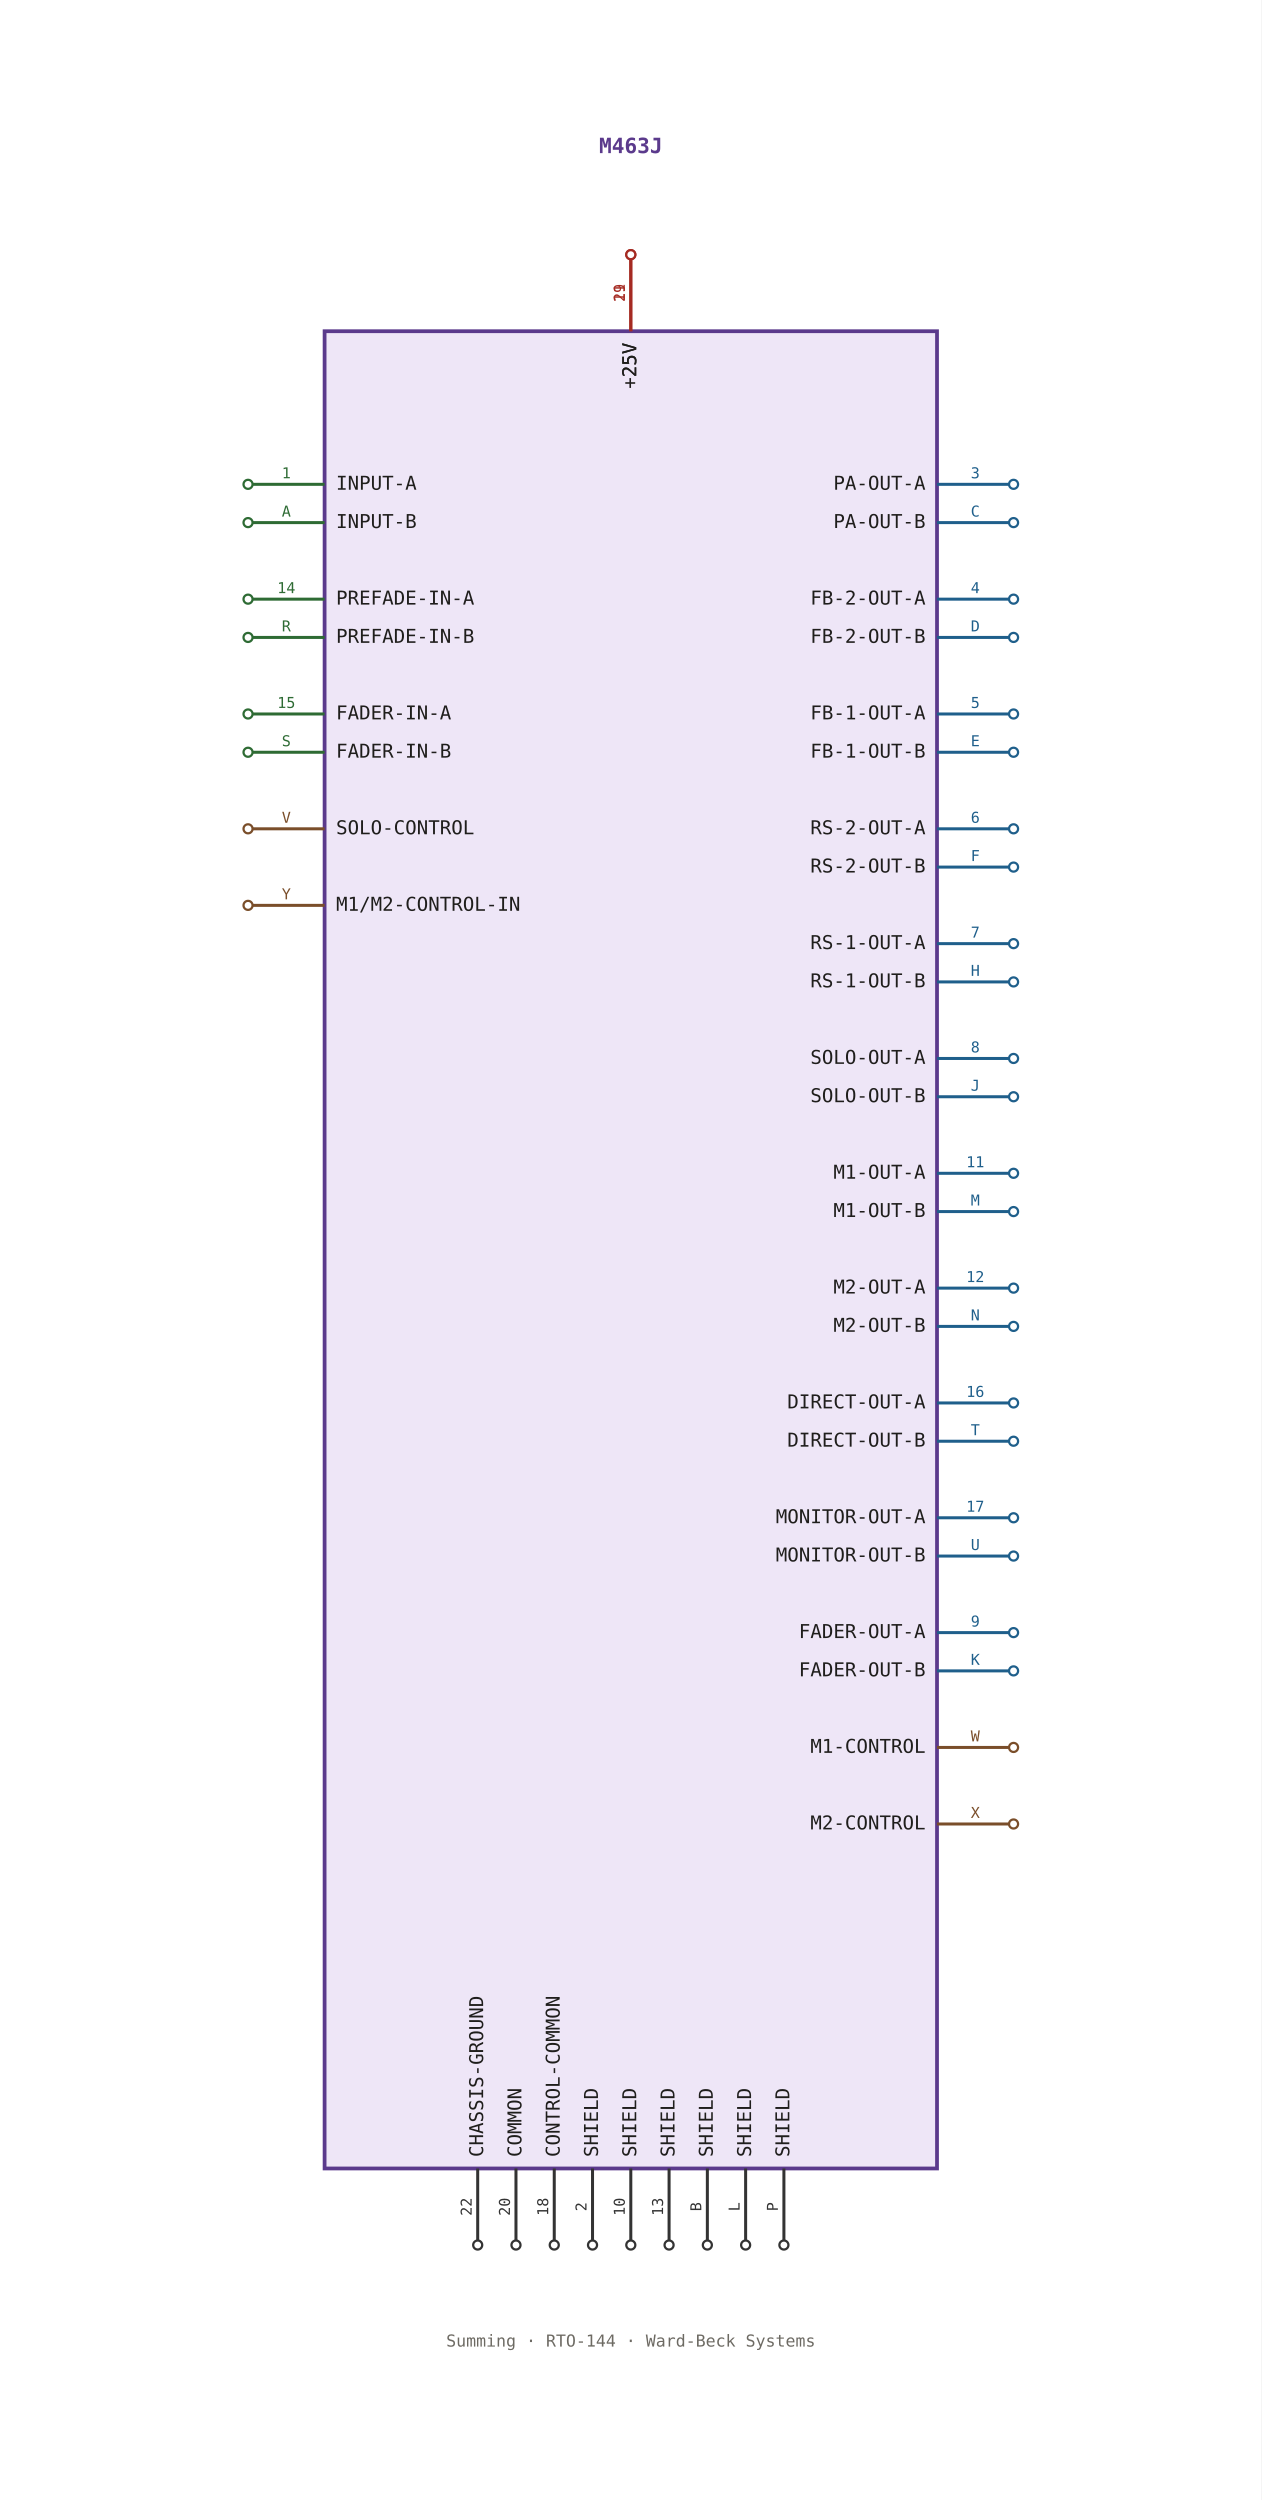
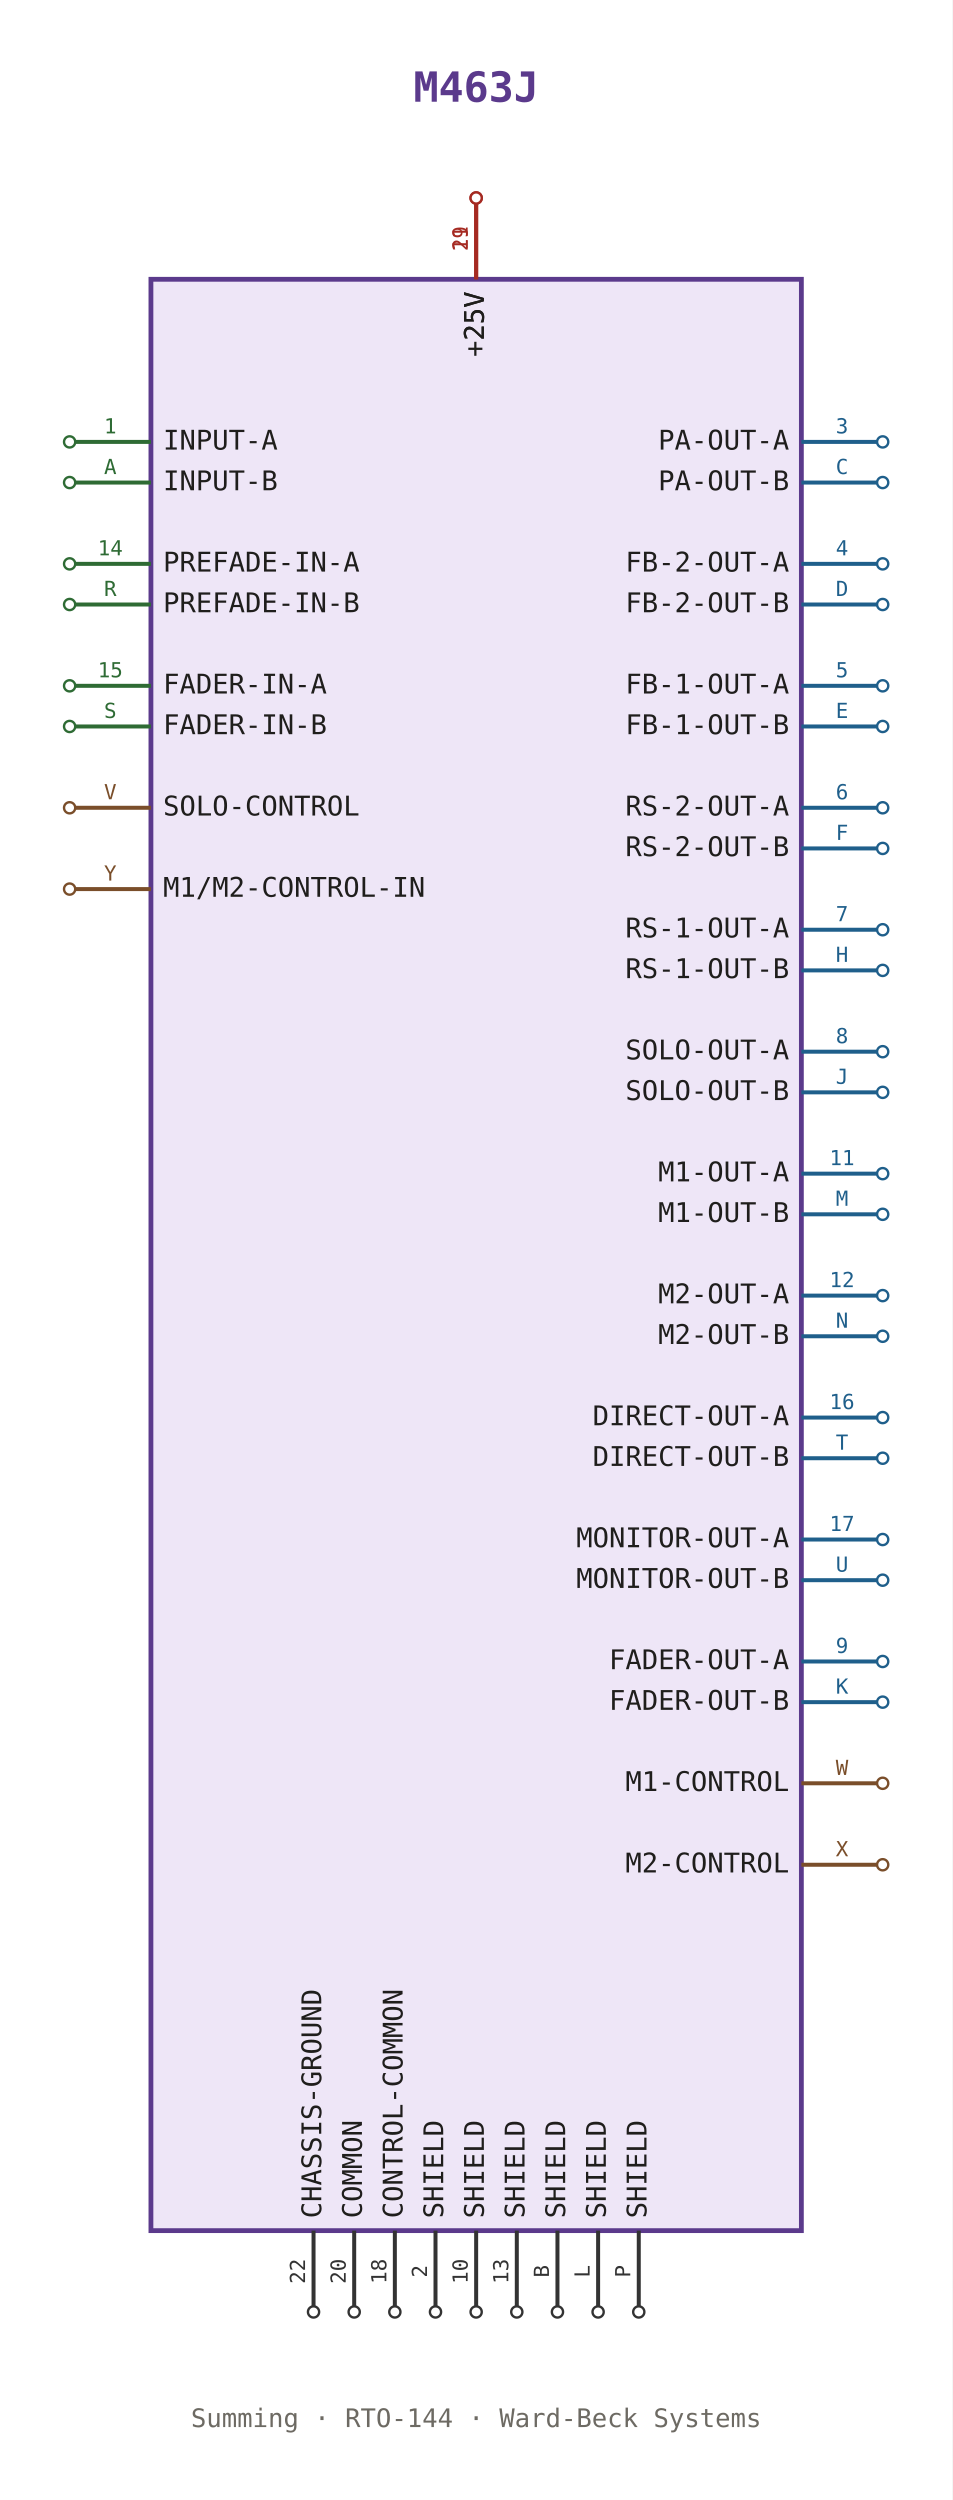
- <svg xmlns="http://www.w3.org/2000/svg" viewBox="0 0 837 1659" font-family="Overpass Mono, ui-monospace, monospace">
+ <svg xmlns="http://www.w3.org/2000/svg" viewBox="0 0 595 1562" font-family="Overpass Mono, Consolas, ui-monospace, monospace">
  <rect width="100%" height="100%" fill="#ffffff" />
-   <rect x="215.4" y="219.8" width="406.4" height="1219.2" fill="#EEE6F7" stroke="#5B3A8C" stroke-width="2.5" />
-   <line x1="164.6" y1="321.4" x2="215.4" y2="321.4" stroke="#2E6B34" stroke-width="2" />
-   <circle cx="164.6" cy="321.4" r="3" fill="#fff" stroke="#2E6B34" stroke-width="1.5" />
-   <text x="223.0" y="321.4" font-size="12.7" dominant-baseline="middle" text-anchor="start" fill="#1f1e1c">INPUT-A</text>
-   <text x="190.0" y="317.4" font-size="10" text-anchor="middle" fill="#2E6B34">1</text>
-   <line x1="164.6" y1="346.8" x2="215.4" y2="346.8" stroke="#2E6B34" stroke-width="2" />
-   <circle cx="164.6" cy="346.8" r="3" fill="#fff" stroke="#2E6B34" stroke-width="1.5" />
-   <text x="223.0" y="346.8" font-size="12.7" dominant-baseline="middle" text-anchor="start" fill="#1f1e1c">INPUT-B</text>
-   <text x="190.0" y="342.8" font-size="10" text-anchor="middle" fill="#2E6B34">A</text>
-   <line x1="164.6" y1="397.6" x2="215.4" y2="397.6" stroke="#2E6B34" stroke-width="2" />
-   <circle cx="164.6" cy="397.6" r="3" fill="#fff" stroke="#2E6B34" stroke-width="1.5" />
-   <text x="223.0" y="397.6" font-size="12.7" dominant-baseline="middle" text-anchor="start" fill="#1f1e1c">PREFADE-IN-A</text>
-   <text x="190.0" y="393.6" font-size="10" text-anchor="middle" fill="#2E6B34">14</text>
-   <line x1="164.6" y1="423.0" x2="215.4" y2="423.0" stroke="#2E6B34" stroke-width="2" />
-   <circle cx="164.6" cy="423.0" r="3" fill="#fff" stroke="#2E6B34" stroke-width="1.5" />
-   <text x="223.0" y="423.0" font-size="12.7" dominant-baseline="middle" text-anchor="start" fill="#1f1e1c">PREFADE-IN-B</text>
-   <text x="190.0" y="419.0" font-size="10" text-anchor="middle" fill="#2E6B34">R</text>
-   <line x1="164.6" y1="473.8" x2="215.4" y2="473.8" stroke="#2E6B34" stroke-width="2" />
-   <circle cx="164.6" cy="473.8" r="3" fill="#fff" stroke="#2E6B34" stroke-width="1.5" />
-   <text x="223.0" y="473.8" font-size="12.7" dominant-baseline="middle" text-anchor="start" fill="#1f1e1c">FADER-IN-A</text>
-   <text x="190.0" y="469.8" font-size="10" text-anchor="middle" fill="#2E6B34">15</text>
-   <line x1="164.6" y1="499.2" x2="215.4" y2="499.2" stroke="#2E6B34" stroke-width="2" />
-   <circle cx="164.6" cy="499.2" r="3" fill="#fff" stroke="#2E6B34" stroke-width="1.5" />
-   <text x="223.0" y="499.2" font-size="12.7" dominant-baseline="middle" text-anchor="start" fill="#1f1e1c">FADER-IN-B</text>
-   <text x="190.0" y="495.2" font-size="10" text-anchor="middle" fill="#2E6B34">S</text>
-   <line x1="164.6" y1="550.0" x2="215.4" y2="550.0" stroke="#7A4E2A" stroke-width="2" />
-   <circle cx="164.6" cy="550.0" r="3" fill="#fff" stroke="#7A4E2A" stroke-width="1.5" />
-   <text x="223.0" y="550.0" font-size="12.7" dominant-baseline="middle" text-anchor="start" fill="#1f1e1c">SOLO-CONTROL</text>
-   <text x="190.0" y="546.0" font-size="10" text-anchor="middle" fill="#7A4E2A">V</text>
-   <line x1="164.6" y1="600.8" x2="215.4" y2="600.8" stroke="#7A4E2A" stroke-width="2" />
-   <circle cx="164.6" cy="600.8" r="3" fill="#fff" stroke="#7A4E2A" stroke-width="1.5" />
-   <text x="223.0" y="600.8" font-size="12.7" dominant-baseline="middle" text-anchor="start" fill="#1f1e1c">M1/M2-CONTROL-IN</text>
-   <text x="190.0" y="596.8" font-size="10" text-anchor="middle" fill="#7A4E2A">Y</text>
-   <line x1="672.6" y1="321.4" x2="621.8" y2="321.4" stroke="#1F5F8B" stroke-width="2" />
-   <circle cx="672.6" cy="321.4" r="3" fill="#fff" stroke="#1F5F8B" stroke-width="1.5" />
-   <text x="614.2" y="321.4" font-size="12.7" dominant-baseline="middle" text-anchor="end" fill="#1f1e1c">PA-OUT-A</text>
-   <text x="647.2" y="317.4" font-size="10" text-anchor="middle" fill="#1F5F8B">3</text>
-   <line x1="672.6" y1="346.8" x2="621.8" y2="346.8" stroke="#1F5F8B" stroke-width="2" />
-   <circle cx="672.6" cy="346.8" r="3" fill="#fff" stroke="#1F5F8B" stroke-width="1.5" />
-   <text x="614.2" y="346.8" font-size="12.7" dominant-baseline="middle" text-anchor="end" fill="#1f1e1c">PA-OUT-B</text>
-   <text x="647.2" y="342.8" font-size="10" text-anchor="middle" fill="#1F5F8B">C</text>
-   <line x1="672.6" y1="397.6" x2="621.8" y2="397.6" stroke="#1F5F8B" stroke-width="2" />
-   <circle cx="672.6" cy="397.6" r="3" fill="#fff" stroke="#1F5F8B" stroke-width="1.5" />
-   <text x="614.2" y="397.6" font-size="12.7" dominant-baseline="middle" text-anchor="end" fill="#1f1e1c">FB-2-OUT-A</text>
-   <text x="647.2" y="393.6" font-size="10" text-anchor="middle" fill="#1F5F8B">4</text>
-   <line x1="672.6" y1="423.0" x2="621.8" y2="423.0" stroke="#1F5F8B" stroke-width="2" />
-   <circle cx="672.6" cy="423.0" r="3" fill="#fff" stroke="#1F5F8B" stroke-width="1.5" />
-   <text x="614.2" y="423.0" font-size="12.7" dominant-baseline="middle" text-anchor="end" fill="#1f1e1c">FB-2-OUT-B</text>
-   <text x="647.2" y="419.0" font-size="10" text-anchor="middle" fill="#1F5F8B">D</text>
-   <line x1="672.6" y1="473.8" x2="621.8" y2="473.8" stroke="#1F5F8B" stroke-width="2" />
-   <circle cx="672.6" cy="473.8" r="3" fill="#fff" stroke="#1F5F8B" stroke-width="1.5" />
-   <text x="614.2" y="473.8" font-size="12.7" dominant-baseline="middle" text-anchor="end" fill="#1f1e1c">FB-1-OUT-A</text>
-   <text x="647.2" y="469.8" font-size="10" text-anchor="middle" fill="#1F5F8B">5</text>
-   <line x1="672.6" y1="499.2" x2="621.8" y2="499.2" stroke="#1F5F8B" stroke-width="2" />
-   <circle cx="672.6" cy="499.2" r="3" fill="#fff" stroke="#1F5F8B" stroke-width="1.5" />
-   <text x="614.2" y="499.2" font-size="12.7" dominant-baseline="middle" text-anchor="end" fill="#1f1e1c">FB-1-OUT-B</text>
-   <text x="647.2" y="495.2" font-size="10" text-anchor="middle" fill="#1F5F8B">E</text>
-   <line x1="672.6" y1="550.0" x2="621.8" y2="550.0" stroke="#1F5F8B" stroke-width="2" />
-   <circle cx="672.6" cy="550.0" r="3" fill="#fff" stroke="#1F5F8B" stroke-width="1.5" />
-   <text x="614.2" y="550.0" font-size="12.7" dominant-baseline="middle" text-anchor="end" fill="#1f1e1c">RS-2-OUT-A</text>
-   <text x="647.2" y="546.0" font-size="10" text-anchor="middle" fill="#1F5F8B">6</text>
-   <line x1="672.6" y1="575.4" x2="621.8" y2="575.4" stroke="#1F5F8B" stroke-width="2" />
-   <circle cx="672.6" cy="575.4" r="3" fill="#fff" stroke="#1F5F8B" stroke-width="1.5" />
-   <text x="614.2" y="575.4" font-size="12.7" dominant-baseline="middle" text-anchor="end" fill="#1f1e1c">RS-2-OUT-B</text>
-   <text x="647.2" y="571.4" font-size="10" text-anchor="middle" fill="#1F5F8B">F</text>
-   <line x1="672.6" y1="626.2" x2="621.8" y2="626.2" stroke="#1F5F8B" stroke-width="2" />
-   <circle cx="672.6" cy="626.2" r="3" fill="#fff" stroke="#1F5F8B" stroke-width="1.5" />
-   <text x="614.2" y="626.2" font-size="12.7" dominant-baseline="middle" text-anchor="end" fill="#1f1e1c">RS-1-OUT-A</text>
-   <text x="647.2" y="622.2" font-size="10" text-anchor="middle" fill="#1F5F8B">7</text>
-   <line x1="672.6" y1="651.6" x2="621.8" y2="651.6" stroke="#1F5F8B" stroke-width="2" />
-   <circle cx="672.6" cy="651.6" r="3" fill="#fff" stroke="#1F5F8B" stroke-width="1.5" />
-   <text x="614.2" y="651.6" font-size="12.7" dominant-baseline="middle" text-anchor="end" fill="#1f1e1c">RS-1-OUT-B</text>
-   <text x="647.2" y="647.6" font-size="10" text-anchor="middle" fill="#1F5F8B">H</text>
-   <line x1="672.6" y1="702.4" x2="621.8" y2="702.4" stroke="#1F5F8B" stroke-width="2" />
-   <circle cx="672.6" cy="702.4" r="3" fill="#fff" stroke="#1F5F8B" stroke-width="1.5" />
-   <text x="614.2" y="702.4" font-size="12.7" dominant-baseline="middle" text-anchor="end" fill="#1f1e1c">SOLO-OUT-A</text>
-   <text x="647.2" y="698.4" font-size="10" text-anchor="middle" fill="#1F5F8B">8</text>
-   <line x1="672.6" y1="727.8" x2="621.8" y2="727.8" stroke="#1F5F8B" stroke-width="2" />
-   <circle cx="672.6" cy="727.8" r="3" fill="#fff" stroke="#1F5F8B" stroke-width="1.5" />
-   <text x="614.2" y="727.8" font-size="12.7" dominant-baseline="middle" text-anchor="end" fill="#1f1e1c">SOLO-OUT-B</text>
-   <text x="647.2" y="723.8" font-size="10" text-anchor="middle" fill="#1F5F8B">J</text>
-   <line x1="672.6" y1="778.6" x2="621.8" y2="778.6" stroke="#1F5F8B" stroke-width="2" />
-   <circle cx="672.6" cy="778.6" r="3" fill="#fff" stroke="#1F5F8B" stroke-width="1.5" />
-   <text x="614.2" y="778.6" font-size="12.7" dominant-baseline="middle" text-anchor="end" fill="#1f1e1c">M1-OUT-A</text>
-   <text x="647.2" y="774.6" font-size="10" text-anchor="middle" fill="#1F5F8B">11</text>
-   <line x1="672.6" y1="804.0" x2="621.8" y2="804.0" stroke="#1F5F8B" stroke-width="2" />
-   <circle cx="672.6" cy="804.0" r="3" fill="#fff" stroke="#1F5F8B" stroke-width="1.5" />
-   <text x="614.2" y="804.0" font-size="12.7" dominant-baseline="middle" text-anchor="end" fill="#1f1e1c">M1-OUT-B</text>
-   <text x="647.2" y="800.0" font-size="10" text-anchor="middle" fill="#1F5F8B">M</text>
-   <line x1="672.6" y1="854.8" x2="621.8" y2="854.8" stroke="#1F5F8B" stroke-width="2" />
-   <circle cx="672.6" cy="854.8" r="3" fill="#fff" stroke="#1F5F8B" stroke-width="1.5" />
-   <text x="614.2" y="854.8" font-size="12.7" dominant-baseline="middle" text-anchor="end" fill="#1f1e1c">M2-OUT-A</text>
-   <text x="647.2" y="850.8" font-size="10" text-anchor="middle" fill="#1F5F8B">12</text>
-   <line x1="672.6" y1="880.2" x2="621.8" y2="880.2" stroke="#1F5F8B" stroke-width="2" />
-   <circle cx="672.6" cy="880.2" r="3" fill="#fff" stroke="#1F5F8B" stroke-width="1.5" />
-   <text x="614.2" y="880.2" font-size="12.7" dominant-baseline="middle" text-anchor="end" fill="#1f1e1c">M2-OUT-B</text>
-   <text x="647.2" y="876.2" font-size="10" text-anchor="middle" fill="#1F5F8B">N</text>
-   <line x1="672.6" y1="931.0" x2="621.8" y2="931.0" stroke="#1F5F8B" stroke-width="2" />
-   <circle cx="672.6" cy="931.0" r="3" fill="#fff" stroke="#1F5F8B" stroke-width="1.5" />
-   <text x="614.2" y="931.0" font-size="12.7" dominant-baseline="middle" text-anchor="end" fill="#1f1e1c">DIRECT-OUT-A</text>
-   <text x="647.2" y="927.0" font-size="10" text-anchor="middle" fill="#1F5F8B">16</text>
-   <line x1="672.6" y1="956.4" x2="621.8" y2="956.4" stroke="#1F5F8B" stroke-width="2" />
-   <circle cx="672.6" cy="956.4" r="3" fill="#fff" stroke="#1F5F8B" stroke-width="1.5" />
-   <text x="614.2" y="956.4" font-size="12.7" dominant-baseline="middle" text-anchor="end" fill="#1f1e1c">DIRECT-OUT-B</text>
-   <text x="647.2" y="952.4" font-size="10" text-anchor="middle" fill="#1F5F8B">T</text>
-   <line x1="672.6" y1="1007.2" x2="621.8" y2="1007.2" stroke="#1F5F8B" stroke-width="2" />
-   <circle cx="672.6" cy="1007.2" r="3" fill="#fff" stroke="#1F5F8B" stroke-width="1.5" />
-   <text x="614.2" y="1007.2" font-size="12.7" dominant-baseline="middle" text-anchor="end" fill="#1f1e1c">MONITOR-OUT-A</text>
-   <text x="647.2" y="1003.2" font-size="10" text-anchor="middle" fill="#1F5F8B">17</text>
-   <line x1="672.6" y1="1032.6" x2="621.8" y2="1032.6" stroke="#1F5F8B" stroke-width="2" />
-   <circle cx="672.6" cy="1032.6" r="3" fill="#fff" stroke="#1F5F8B" stroke-width="1.5" />
-   <text x="614.2" y="1032.6" font-size="12.7" dominant-baseline="middle" text-anchor="end" fill="#1f1e1c">MONITOR-OUT-B</text>
-   <text x="647.2" y="1028.6" font-size="10" text-anchor="middle" fill="#1F5F8B">U</text>
-   <line x1="672.6" y1="1083.4" x2="621.8" y2="1083.4" stroke="#1F5F8B" stroke-width="2" />
-   <circle cx="672.6" cy="1083.4" r="3" fill="#fff" stroke="#1F5F8B" stroke-width="1.5" />
-   <text x="614.2" y="1083.4" font-size="12.7" dominant-baseline="middle" text-anchor="end" fill="#1f1e1c">FADER-OUT-A</text>
-   <text x="647.2" y="1079.4" font-size="10" text-anchor="middle" fill="#1F5F8B">9</text>
-   <line x1="672.6" y1="1108.8" x2="621.8" y2="1108.8" stroke="#1F5F8B" stroke-width="2" />
-   <circle cx="672.6" cy="1108.8" r="3" fill="#fff" stroke="#1F5F8B" stroke-width="1.5" />
-   <text x="614.2" y="1108.8" font-size="12.7" dominant-baseline="middle" text-anchor="end" fill="#1f1e1c">FADER-OUT-B</text>
-   <text x="647.2" y="1104.8" font-size="10" text-anchor="middle" fill="#1F5F8B">K</text>
-   <line x1="672.6" y1="1159.6" x2="621.8" y2="1159.6" stroke="#7A4E2A" stroke-width="2" />
-   <circle cx="672.6" cy="1159.6" r="3" fill="#fff" stroke="#7A4E2A" stroke-width="1.5" />
-   <text x="614.2" y="1159.6" font-size="12.7" dominant-baseline="middle" text-anchor="end" fill="#1f1e1c">M1-CONTROL</text>
-   <text x="647.2" y="1155.6" font-size="10" text-anchor="middle" fill="#7A4E2A">W</text>
-   <line x1="672.6" y1="1210.4" x2="621.8" y2="1210.4" stroke="#7A4E2A" stroke-width="2" />
-   <circle cx="672.6" cy="1210.4" r="3" fill="#fff" stroke="#7A4E2A" stroke-width="1.5" />
-   <text x="614.2" y="1210.4" font-size="12.7" dominant-baseline="middle" text-anchor="end" fill="#1f1e1c">M2-CONTROL</text>
-   <text x="647.2" y="1206.4" font-size="10" text-anchor="middle" fill="#7A4E2A">X</text>
-   <line x1="418.6" y1="169.0" x2="418.6" y2="219.8" stroke="#A52A22" stroke-width="2" />
-   <circle cx="418.6" cy="169.0" r="3" fill="#fff" stroke="#A52A22" stroke-width="1.5" />
-   <text x="418.6" y="227.4" font-size="12.7" dominant-baseline="middle" text-anchor="end" fill="#1f1e1c" transform="rotate(-90 418.6 227.4)">+25V</text>
-   <text x="414.6" y="194.4" font-size="10" text-anchor="middle" fill="#A52A22" transform="rotate(-90 414.6 194.4)">21</text>
-   <line x1="418.6" y1="169.0" x2="418.6" y2="219.8" stroke="#A52A22" stroke-width="2" />
-   <circle cx="418.6" cy="169.0" r="3" fill="#fff" stroke="#A52A22" stroke-width="1.5" />
-   <text x="418.6" y="227.4" font-size="12.7" dominant-baseline="middle" text-anchor="end" fill="#1f1e1c" transform="rotate(-90 418.6 227.4)">25V</text>
-   <text x="414.6" y="194.4" font-size="10" text-anchor="middle" fill="#A52A22" transform="rotate(-90 414.6 194.4)">19</text>
-   <line x1="317.0" y1="1489.8" x2="317.0" y2="1439.0" stroke="#333333" stroke-width="2" />
-   <circle cx="317.0" cy="1489.8" r="3" fill="#fff" stroke="#333333" stroke-width="1.5" />
-   <text x="317.0" y="1431.4" font-size="12.7" dominant-baseline="middle" text-anchor="start" fill="#1f1e1c" transform="rotate(-90 317.0 1431.4)">CHASSIS-GROUND</text>
-   <text x="313.0" y="1464.4" font-size="10" text-anchor="middle" fill="#333333" transform="rotate(-90 313.0 1464.4)">22</text>
-   <line x1="342.4" y1="1489.8" x2="342.4" y2="1439.0" stroke="#333333" stroke-width="2" />
-   <circle cx="342.4" cy="1489.8" r="3" fill="#fff" stroke="#333333" stroke-width="1.5" />
-   <text x="342.4" y="1431.4" font-size="12.7" dominant-baseline="middle" text-anchor="start" fill="#1f1e1c" transform="rotate(-90 342.4 1431.4)">COMMON</text>
-   <text x="338.4" y="1464.4" font-size="10" text-anchor="middle" fill="#333333" transform="rotate(-90 338.4 1464.4)">20</text>
-   <line x1="367.8" y1="1489.8" x2="367.8" y2="1439.0" stroke="#333333" stroke-width="2" />
-   <circle cx="367.8" cy="1489.8" r="3" fill="#fff" stroke="#333333" stroke-width="1.5" />
-   <text x="367.8" y="1431.4" font-size="12.7" dominant-baseline="middle" text-anchor="start" fill="#1f1e1c" transform="rotate(-90 367.8 1431.4)">CONTROL-COMMON</text>
-   <text x="363.8" y="1464.4" font-size="10" text-anchor="middle" fill="#333333" transform="rotate(-90 363.8 1464.4)">18</text>
-   <line x1="393.2" y1="1489.8" x2="393.2" y2="1439.0" stroke="#333333" stroke-width="2" />
-   <circle cx="393.2" cy="1489.8" r="3" fill="#fff" stroke="#333333" stroke-width="1.5" />
-   <text x="393.2" y="1431.4" font-size="12.7" dominant-baseline="middle" text-anchor="start" fill="#1f1e1c" transform="rotate(-90 393.2 1431.4)">SHIELD</text>
-   <text x="389.2" y="1464.4" font-size="10" text-anchor="middle" fill="#333333" transform="rotate(-90 389.2 1464.4)">2</text>
-   <line x1="418.6" y1="1489.8" x2="418.6" y2="1439.0" stroke="#333333" stroke-width="2" />
-   <circle cx="418.6" cy="1489.8" r="3" fill="#fff" stroke="#333333" stroke-width="1.5" />
-   <text x="418.6" y="1431.4" font-size="12.7" dominant-baseline="middle" text-anchor="start" fill="#1f1e1c" transform="rotate(-90 418.6 1431.4)">SHIELD</text>
-   <text x="414.6" y="1464.4" font-size="10" text-anchor="middle" fill="#333333" transform="rotate(-90 414.6 1464.4)">10</text>
-   <line x1="444.0" y1="1489.8" x2="444.0" y2="1439.0" stroke="#333333" stroke-width="2" />
-   <circle cx="444.0" cy="1489.8" r="3" fill="#fff" stroke="#333333" stroke-width="1.5" />
-   <text x="444.0" y="1431.4" font-size="12.7" dominant-baseline="middle" text-anchor="start" fill="#1f1e1c" transform="rotate(-90 444.0 1431.4)">SHIELD</text>
-   <text x="440.0" y="1464.4" font-size="10" text-anchor="middle" fill="#333333" transform="rotate(-90 440.0 1464.4)">13</text>
-   <line x1="469.4" y1="1489.8" x2="469.4" y2="1439.0" stroke="#333333" stroke-width="2" />
-   <circle cx="469.4" cy="1489.8" r="3" fill="#fff" stroke="#333333" stroke-width="1.5" />
-   <text x="469.4" y="1431.4" font-size="12.7" dominant-baseline="middle" text-anchor="start" fill="#1f1e1c" transform="rotate(-90 469.4 1431.4)">SHIELD</text>
-   <text x="465.4" y="1464.4" font-size="10" text-anchor="middle" fill="#333333" transform="rotate(-90 465.4 1464.4)">B</text>
-   <line x1="494.8" y1="1489.8" x2="494.8" y2="1439.0" stroke="#333333" stroke-width="2" />
-   <circle cx="494.8" cy="1489.8" r="3" fill="#fff" stroke="#333333" stroke-width="1.5" />
-   <text x="494.8" y="1431.4" font-size="12.7" dominant-baseline="middle" text-anchor="start" fill="#1f1e1c" transform="rotate(-90 494.8 1431.4)">SHIELD</text>
-   <text x="490.8" y="1464.4" font-size="10" text-anchor="middle" fill="#333333" transform="rotate(-90 490.8 1464.4)">L</text>
-   <line x1="520.2" y1="1489.8" x2="520.2" y2="1439.0" stroke="#333333" stroke-width="2" />
-   <circle cx="520.2" cy="1489.8" r="3" fill="#fff" stroke="#333333" stroke-width="1.5" />
-   <text x="520.2" y="1431.4" font-size="12.7" dominant-baseline="middle" text-anchor="start" fill="#1f1e1c" transform="rotate(-90 520.2 1431.4)">SHIELD</text>
-   <text x="516.2" y="1464.4" font-size="10" text-anchor="middle" fill="#333333" transform="rotate(-90 516.2 1464.4)">P</text>
-   <text x="418.6" y="101.6" font-size="14" font-weight="700" text-anchor="middle" fill="#5B3A8C">M463J</text>
-   <text x="418.6" y="1557.2" font-size="11" text-anchor="middle" fill="#6d6a63">Summing · RTO-144 · Ward-Beck Systems</text>
+   <rect x="94.3" y="174.5" width="406.4" height="1219.2" fill="#EEE6F7" stroke="#5B3A8C" stroke-width="3.00" />
+   <line x1="43.5" y1="276.1" x2="94.3" y2="276.1" stroke="#2E6B34" stroke-width="2.50" />
+   <circle cx="43.5" cy="276.1" r="3.5" fill="#ffffff" stroke="#2E6B34" stroke-width="1.50" />
+   <text x="101.9" y="276.1" font-size="17.0" dominant-baseline="middle" text-anchor="start" fill="#1F1E1C">INPUT-A</text>
+   <text x="68.9" y="267.1" font-size="13.0" dominant-baseline="middle" text-anchor="middle" fill="#2E6B34">1</text>
+   <line x1="43.5" y1="301.5" x2="94.3" y2="301.5" stroke="#2E6B34" stroke-width="2.50" />
+   <circle cx="43.5" cy="301.5" r="3.5" fill="#ffffff" stroke="#2E6B34" stroke-width="1.50" />
+   <text x="101.9" y="301.5" font-size="17.0" dominant-baseline="middle" text-anchor="start" fill="#1F1E1C">INPUT-B</text>
+   <text x="68.9" y="292.5" font-size="13.0" dominant-baseline="middle" text-anchor="middle" fill="#2E6B34">A</text>
+   <line x1="43.5" y1="352.3" x2="94.3" y2="352.3" stroke="#2E6B34" stroke-width="2.50" />
+   <circle cx="43.5" cy="352.3" r="3.5" fill="#ffffff" stroke="#2E6B34" stroke-width="1.50" />
+   <text x="101.9" y="352.3" font-size="17.0" dominant-baseline="middle" text-anchor="start" fill="#1F1E1C">PREFADE-IN-A</text>
+   <text x="68.9" y="343.3" font-size="13.0" dominant-baseline="middle" text-anchor="middle" fill="#2E6B34">14</text>
+   <line x1="43.5" y1="377.7" x2="94.3" y2="377.7" stroke="#2E6B34" stroke-width="2.50" />
+   <circle cx="43.5" cy="377.7" r="3.5" fill="#ffffff" stroke="#2E6B34" stroke-width="1.50" />
+   <text x="101.9" y="377.7" font-size="17.0" dominant-baseline="middle" text-anchor="start" fill="#1F1E1C">PREFADE-IN-B</text>
+   <text x="68.9" y="368.7" font-size="13.0" dominant-baseline="middle" text-anchor="middle" fill="#2E6B34">R</text>
+   <line x1="43.5" y1="428.5" x2="94.3" y2="428.5" stroke="#2E6B34" stroke-width="2.50" />
+   <circle cx="43.5" cy="428.5" r="3.5" fill="#ffffff" stroke="#2E6B34" stroke-width="1.50" />
+   <text x="101.9" y="428.5" font-size="17.0" dominant-baseline="middle" text-anchor="start" fill="#1F1E1C">FADER-IN-A</text>
+   <text x="68.9" y="419.5" font-size="13.0" dominant-baseline="middle" text-anchor="middle" fill="#2E6B34">15</text>
+   <line x1="43.5" y1="453.9" x2="94.3" y2="453.9" stroke="#2E6B34" stroke-width="2.50" />
+   <circle cx="43.5" cy="453.9" r="3.5" fill="#ffffff" stroke="#2E6B34" stroke-width="1.50" />
+   <text x="101.9" y="453.9" font-size="17.0" dominant-baseline="middle" text-anchor="start" fill="#1F1E1C">FADER-IN-B</text>
+   <text x="68.9" y="444.9" font-size="13.0" dominant-baseline="middle" text-anchor="middle" fill="#2E6B34">S</text>
+   <line x1="43.5" y1="504.7" x2="94.3" y2="504.7" stroke="#7A4E2A" stroke-width="2.50" />
+   <circle cx="43.5" cy="504.7" r="3.5" fill="#ffffff" stroke="#7A4E2A" stroke-width="1.50" />
+   <text x="101.9" y="504.7" font-size="17.0" dominant-baseline="middle" text-anchor="start" fill="#1F1E1C">SOLO-CONTROL</text>
+   <text x="68.9" y="495.7" font-size="13.0" dominant-baseline="middle" text-anchor="middle" fill="#7A4E2A">V</text>
+   <line x1="43.5" y1="555.5" x2="94.3" y2="555.5" stroke="#7A4E2A" stroke-width="2.50" />
+   <circle cx="43.5" cy="555.5" r="3.5" fill="#ffffff" stroke="#7A4E2A" stroke-width="1.50" />
+   <text x="101.9" y="555.5" font-size="17.0" dominant-baseline="middle" text-anchor="start" fill="#1F1E1C">M1/M2-CONTROL-IN</text>
+   <text x="68.9" y="546.5" font-size="13.0" dominant-baseline="middle" text-anchor="middle" fill="#7A4E2A">Y</text>
+   <line x1="551.5" y1="276.1" x2="500.7" y2="276.1" stroke="#1F5F8B" stroke-width="2.50" />
+   <circle cx="551.5" cy="276.1" r="3.5" fill="#ffffff" stroke="#1F5F8B" stroke-width="1.50" />
+   <text x="493.1" y="276.1" font-size="17.0" dominant-baseline="middle" text-anchor="end" fill="#1F1E1C">PA-OUT-A</text>
+   <text x="526.1" y="267.1" font-size="13.0" dominant-baseline="middle" text-anchor="middle" fill="#1F5F8B">3</text>
+   <line x1="551.5" y1="301.5" x2="500.7" y2="301.5" stroke="#1F5F8B" stroke-width="2.50" />
+   <circle cx="551.5" cy="301.5" r="3.5" fill="#ffffff" stroke="#1F5F8B" stroke-width="1.50" />
+   <text x="493.1" y="301.5" font-size="17.0" dominant-baseline="middle" text-anchor="end" fill="#1F1E1C">PA-OUT-B</text>
+   <text x="526.1" y="292.5" font-size="13.0" dominant-baseline="middle" text-anchor="middle" fill="#1F5F8B">C</text>
+   <line x1="551.5" y1="352.3" x2="500.7" y2="352.3" stroke="#1F5F8B" stroke-width="2.50" />
+   <circle cx="551.5" cy="352.3" r="3.5" fill="#ffffff" stroke="#1F5F8B" stroke-width="1.50" />
+   <text x="493.1" y="352.3" font-size="17.0" dominant-baseline="middle" text-anchor="end" fill="#1F1E1C">FB-2-OUT-A</text>
+   <text x="526.1" y="343.3" font-size="13.0" dominant-baseline="middle" text-anchor="middle" fill="#1F5F8B">4</text>
+   <line x1="551.5" y1="377.7" x2="500.7" y2="377.7" stroke="#1F5F8B" stroke-width="2.50" />
+   <circle cx="551.5" cy="377.7" r="3.5" fill="#ffffff" stroke="#1F5F8B" stroke-width="1.50" />
+   <text x="493.1" y="377.7" font-size="17.0" dominant-baseline="middle" text-anchor="end" fill="#1F1E1C">FB-2-OUT-B</text>
+   <text x="526.1" y="368.7" font-size="13.0" dominant-baseline="middle" text-anchor="middle" fill="#1F5F8B">D</text>
+   <line x1="551.5" y1="428.5" x2="500.7" y2="428.5" stroke="#1F5F8B" stroke-width="2.50" />
+   <circle cx="551.5" cy="428.5" r="3.5" fill="#ffffff" stroke="#1F5F8B" stroke-width="1.50" />
+   <text x="493.1" y="428.5" font-size="17.0" dominant-baseline="middle" text-anchor="end" fill="#1F1E1C">FB-1-OUT-A</text>
+   <text x="526.1" y="419.5" font-size="13.0" dominant-baseline="middle" text-anchor="middle" fill="#1F5F8B">5</text>
+   <line x1="551.5" y1="453.9" x2="500.7" y2="453.9" stroke="#1F5F8B" stroke-width="2.50" />
+   <circle cx="551.5" cy="453.9" r="3.5" fill="#ffffff" stroke="#1F5F8B" stroke-width="1.50" />
+   <text x="493.1" y="453.9" font-size="17.0" dominant-baseline="middle" text-anchor="end" fill="#1F1E1C">FB-1-OUT-B</text>
+   <text x="526.1" y="444.9" font-size="13.0" dominant-baseline="middle" text-anchor="middle" fill="#1F5F8B">E</text>
+   <line x1="551.5" y1="504.7" x2="500.7" y2="504.7" stroke="#1F5F8B" stroke-width="2.50" />
+   <circle cx="551.5" cy="504.7" r="3.5" fill="#ffffff" stroke="#1F5F8B" stroke-width="1.50" />
+   <text x="493.1" y="504.7" font-size="17.0" dominant-baseline="middle" text-anchor="end" fill="#1F1E1C">RS-2-OUT-A</text>
+   <text x="526.1" y="495.7" font-size="13.0" dominant-baseline="middle" text-anchor="middle" fill="#1F5F8B">6</text>
+   <line x1="551.5" y1="530.1" x2="500.7" y2="530.1" stroke="#1F5F8B" stroke-width="2.50" />
+   <circle cx="551.5" cy="530.1" r="3.5" fill="#ffffff" stroke="#1F5F8B" stroke-width="1.50" />
+   <text x="493.1" y="530.1" font-size="17.0" dominant-baseline="middle" text-anchor="end" fill="#1F1E1C">RS-2-OUT-B</text>
+   <text x="526.1" y="521.1" font-size="13.0" dominant-baseline="middle" text-anchor="middle" fill="#1F5F8B">F</text>
+   <line x1="551.5" y1="580.9" x2="500.7" y2="580.9" stroke="#1F5F8B" stroke-width="2.50" />
+   <circle cx="551.5" cy="580.9" r="3.5" fill="#ffffff" stroke="#1F5F8B" stroke-width="1.50" />
+   <text x="493.1" y="580.9" font-size="17.0" dominant-baseline="middle" text-anchor="end" fill="#1F1E1C">RS-1-OUT-A</text>
+   <text x="526.1" y="571.9" font-size="13.0" dominant-baseline="middle" text-anchor="middle" fill="#1F5F8B">7</text>
+   <line x1="551.5" y1="606.3" x2="500.7" y2="606.3" stroke="#1F5F8B" stroke-width="2.50" />
+   <circle cx="551.5" cy="606.3" r="3.5" fill="#ffffff" stroke="#1F5F8B" stroke-width="1.50" />
+   <text x="493.1" y="606.3" font-size="17.0" dominant-baseline="middle" text-anchor="end" fill="#1F1E1C">RS-1-OUT-B</text>
+   <text x="526.1" y="597.3" font-size="13.0" dominant-baseline="middle" text-anchor="middle" fill="#1F5F8B">H</text>
+   <line x1="551.5" y1="657.1" x2="500.7" y2="657.1" stroke="#1F5F8B" stroke-width="2.50" />
+   <circle cx="551.5" cy="657.1" r="3.5" fill="#ffffff" stroke="#1F5F8B" stroke-width="1.50" />
+   <text x="493.1" y="657.1" font-size="17.0" dominant-baseline="middle" text-anchor="end" fill="#1F1E1C">SOLO-OUT-A</text>
+   <text x="526.1" y="648.1" font-size="13.0" dominant-baseline="middle" text-anchor="middle" fill="#1F5F8B">8</text>
+   <line x1="551.5" y1="682.5" x2="500.7" y2="682.5" stroke="#1F5F8B" stroke-width="2.50" />
+   <circle cx="551.5" cy="682.5" r="3.5" fill="#ffffff" stroke="#1F5F8B" stroke-width="1.50" />
+   <text x="493.1" y="682.5" font-size="17.0" dominant-baseline="middle" text-anchor="end" fill="#1F1E1C">SOLO-OUT-B</text>
+   <text x="526.1" y="673.5" font-size="13.0" dominant-baseline="middle" text-anchor="middle" fill="#1F5F8B">J</text>
+   <line x1="551.5" y1="733.3" x2="500.7" y2="733.3" stroke="#1F5F8B" stroke-width="2.50" />
+   <circle cx="551.5" cy="733.3" r="3.5" fill="#ffffff" stroke="#1F5F8B" stroke-width="1.50" />
+   <text x="493.1" y="733.3" font-size="17.0" dominant-baseline="middle" text-anchor="end" fill="#1F1E1C">M1-OUT-A</text>
+   <text x="526.1" y="724.3" font-size="13.0" dominant-baseline="middle" text-anchor="middle" fill="#1F5F8B">11</text>
+   <line x1="551.5" y1="758.7" x2="500.7" y2="758.7" stroke="#1F5F8B" stroke-width="2.50" />
+   <circle cx="551.5" cy="758.7" r="3.5" fill="#ffffff" stroke="#1F5F8B" stroke-width="1.50" />
+   <text x="493.1" y="758.7" font-size="17.0" dominant-baseline="middle" text-anchor="end" fill="#1F1E1C">M1-OUT-B</text>
+   <text x="526.1" y="749.7" font-size="13.0" dominant-baseline="middle" text-anchor="middle" fill="#1F5F8B">M</text>
+   <line x1="551.5" y1="809.5" x2="500.7" y2="809.5" stroke="#1F5F8B" stroke-width="2.50" />
+   <circle cx="551.5" cy="809.5" r="3.5" fill="#ffffff" stroke="#1F5F8B" stroke-width="1.50" />
+   <text x="493.1" y="809.5" font-size="17.0" dominant-baseline="middle" text-anchor="end" fill="#1F1E1C">M2-OUT-A</text>
+   <text x="526.1" y="800.5" font-size="13.0" dominant-baseline="middle" text-anchor="middle" fill="#1F5F8B">12</text>
+   <line x1="551.5" y1="834.9" x2="500.7" y2="834.9" stroke="#1F5F8B" stroke-width="2.50" />
+   <circle cx="551.5" cy="834.9" r="3.5" fill="#ffffff" stroke="#1F5F8B" stroke-width="1.50" />
+   <text x="493.1" y="834.9" font-size="17.0" dominant-baseline="middle" text-anchor="end" fill="#1F1E1C">M2-OUT-B</text>
+   <text x="526.1" y="825.9" font-size="13.0" dominant-baseline="middle" text-anchor="middle" fill="#1F5F8B">N</text>
+   <line x1="551.5" y1="885.7" x2="500.7" y2="885.7" stroke="#1F5F8B" stroke-width="2.50" />
+   <circle cx="551.5" cy="885.7" r="3.5" fill="#ffffff" stroke="#1F5F8B" stroke-width="1.50" />
+   <text x="493.1" y="885.7" font-size="17.0" dominant-baseline="middle" text-anchor="end" fill="#1F1E1C">DIRECT-OUT-A</text>
+   <text x="526.1" y="876.7" font-size="13.0" dominant-baseline="middle" text-anchor="middle" fill="#1F5F8B">16</text>
+   <line x1="551.5" y1="911.1" x2="500.7" y2="911.1" stroke="#1F5F8B" stroke-width="2.50" />
+   <circle cx="551.5" cy="911.1" r="3.5" fill="#ffffff" stroke="#1F5F8B" stroke-width="1.50" />
+   <text x="493.1" y="911.1" font-size="17.0" dominant-baseline="middle" text-anchor="end" fill="#1F1E1C">DIRECT-OUT-B</text>
+   <text x="526.1" y="902.1" font-size="13.0" dominant-baseline="middle" text-anchor="middle" fill="#1F5F8B">T</text>
+   <line x1="551.5" y1="961.9" x2="500.7" y2="961.9" stroke="#1F5F8B" stroke-width="2.50" />
+   <circle cx="551.5" cy="961.9" r="3.5" fill="#ffffff" stroke="#1F5F8B" stroke-width="1.50" />
+   <text x="493.1" y="961.9" font-size="17.0" dominant-baseline="middle" text-anchor="end" fill="#1F1E1C">MONITOR-OUT-A</text>
+   <text x="526.1" y="952.9" font-size="13.0" dominant-baseline="middle" text-anchor="middle" fill="#1F5F8B">17</text>
+   <line x1="551.5" y1="987.3" x2="500.7" y2="987.3" stroke="#1F5F8B" stroke-width="2.50" />
+   <circle cx="551.5" cy="987.3" r="3.5" fill="#ffffff" stroke="#1F5F8B" stroke-width="1.50" />
+   <text x="493.1" y="987.3" font-size="17.0" dominant-baseline="middle" text-anchor="end" fill="#1F1E1C">MONITOR-OUT-B</text>
+   <text x="526.1" y="978.3" font-size="13.0" dominant-baseline="middle" text-anchor="middle" fill="#1F5F8B">U</text>
+   <line x1="551.5" y1="1038.1" x2="500.7" y2="1038.1" stroke="#1F5F8B" stroke-width="2.50" />
+   <circle cx="551.5" cy="1038.1" r="3.5" fill="#ffffff" stroke="#1F5F8B" stroke-width="1.50" />
+   <text x="493.1" y="1038.1" font-size="17.0" dominant-baseline="middle" text-anchor="end" fill="#1F1E1C">FADER-OUT-A</text>
+   <text x="526.1" y="1029.1" font-size="13.0" dominant-baseline="middle" text-anchor="middle" fill="#1F5F8B">9</text>
+   <line x1="551.5" y1="1063.5" x2="500.7" y2="1063.5" stroke="#1F5F8B" stroke-width="2.50" />
+   <circle cx="551.5" cy="1063.5" r="3.5" fill="#ffffff" stroke="#1F5F8B" stroke-width="1.50" />
+   <text x="493.1" y="1063.5" font-size="17.0" dominant-baseline="middle" text-anchor="end" fill="#1F1E1C">FADER-OUT-B</text>
+   <text x="526.1" y="1054.5" font-size="13.0" dominant-baseline="middle" text-anchor="middle" fill="#1F5F8B">K</text>
+   <line x1="551.5" y1="1114.2" x2="500.7" y2="1114.2" stroke="#7A4E2A" stroke-width="2.50" />
+   <circle cx="551.5" cy="1114.2" r="3.5" fill="#ffffff" stroke="#7A4E2A" stroke-width="1.50" />
+   <text x="493.1" y="1114.2" font-size="17.0" dominant-baseline="middle" text-anchor="end" fill="#1F1E1C">M1-CONTROL</text>
+   <text x="526.1" y="1105.3" font-size="13.0" dominant-baseline="middle" text-anchor="middle" fill="#7A4E2A">W</text>
+   <line x1="551.5" y1="1165.1" x2="500.7" y2="1165.1" stroke="#7A4E2A" stroke-width="2.50" />
+   <circle cx="551.5" cy="1165.1" r="3.5" fill="#ffffff" stroke="#7A4E2A" stroke-width="1.50" />
+   <text x="493.1" y="1165.1" font-size="17.0" dominant-baseline="middle" text-anchor="end" fill="#1F1E1C">M2-CONTROL</text>
+   <text x="526.1" y="1156.1" font-size="13.0" dominant-baseline="middle" text-anchor="middle" fill="#7A4E2A">X</text>
+   <line x1="297.5" y1="123.7" x2="297.5" y2="174.5" stroke="#A52A22" stroke-width="2.50" />
+   <circle cx="297.5" cy="123.7" r="3.5" fill="#ffffff" stroke="#A52A22" stroke-width="1.50" />
+   <text x="297.5" y="182.1" font-size="17.0" dominant-baseline="middle" text-anchor="end" fill="#1F1E1C" transform="rotate(-90 297.5 182.1)">+25V</text>
+   <text x="288.5" y="149.1" font-size="13.0" dominant-baseline="middle" text-anchor="middle" fill="#A52A22" transform="rotate(-90 288.5 149.1)">21</text>
+   <line x1="297.5" y1="123.7" x2="297.5" y2="174.5" stroke="#A52A22" stroke-width="2.50" />
+   <circle cx="297.5" cy="123.7" r="3.5" fill="#ffffff" stroke="#A52A22" stroke-width="1.50" />
+   <text x="297.5" y="182.1" font-size="17.0" dominant-baseline="middle" text-anchor="end" fill="#1F1E1C" transform="rotate(-90 297.5 182.1)">25V</text>
+   <text x="288.5" y="149.1" font-size="13.0" dominant-baseline="middle" text-anchor="middle" fill="#A52A22" transform="rotate(-90 288.5 149.1)">19</text>
+   <line x1="195.9" y1="1444.5" x2="195.9" y2="1393.7" stroke="#333333" stroke-width="2.50" />
+   <circle cx="195.9" cy="1444.5" r="3.5" fill="#ffffff" stroke="#333333" stroke-width="1.50" />
+   <text x="195.9" y="1386.0" font-size="17.0" dominant-baseline="middle" text-anchor="start" fill="#1F1E1C" transform="rotate(-90 195.9 1386.0)">CHASSIS-GROUND</text>
+   <text x="186.9" y="1419.1" font-size="13.0" dominant-baseline="middle" text-anchor="middle" fill="#333333" transform="rotate(-90 186.9 1419.1)">22</text>
+   <line x1="221.3" y1="1444.5" x2="221.3" y2="1393.7" stroke="#333333" stroke-width="2.50" />
+   <circle cx="221.3" cy="1444.5" r="3.5" fill="#ffffff" stroke="#333333" stroke-width="1.50" />
+   <text x="221.3" y="1386.0" font-size="17.0" dominant-baseline="middle" text-anchor="start" fill="#1F1E1C" transform="rotate(-90 221.3 1386.0)">COMMON</text>
+   <text x="212.3" y="1419.1" font-size="13.0" dominant-baseline="middle" text-anchor="middle" fill="#333333" transform="rotate(-90 212.3 1419.1)">20</text>
+   <line x1="246.7" y1="1444.5" x2="246.7" y2="1393.7" stroke="#333333" stroke-width="2.50" />
+   <circle cx="246.7" cy="1444.5" r="3.5" fill="#ffffff" stroke="#333333" stroke-width="1.50" />
+   <text x="246.7" y="1386.0" font-size="17.0" dominant-baseline="middle" text-anchor="start" fill="#1F1E1C" transform="rotate(-90 246.7 1386.0)">CONTROL-COMMON</text>
+   <text x="237.7" y="1419.1" font-size="13.0" dominant-baseline="middle" text-anchor="middle" fill="#333333" transform="rotate(-90 237.7 1419.1)">18</text>
+   <line x1="272.1" y1="1444.5" x2="272.1" y2="1393.7" stroke="#333333" stroke-width="2.50" />
+   <circle cx="272.1" cy="1444.5" r="3.5" fill="#ffffff" stroke="#333333" stroke-width="1.50" />
+   <text x="272.1" y="1386.0" font-size="17.0" dominant-baseline="middle" text-anchor="start" fill="#1F1E1C" transform="rotate(-90 272.1 1386.0)">SHIELD</text>
+   <text x="263.1" y="1419.1" font-size="13.0" dominant-baseline="middle" text-anchor="middle" fill="#333333" transform="rotate(-90 263.1 1419.1)">2</text>
+   <line x1="297.5" y1="1444.5" x2="297.5" y2="1393.7" stroke="#333333" stroke-width="2.50" />
+   <circle cx="297.5" cy="1444.5" r="3.5" fill="#ffffff" stroke="#333333" stroke-width="1.50" />
+   <text x="297.5" y="1386.0" font-size="17.0" dominant-baseline="middle" text-anchor="start" fill="#1F1E1C" transform="rotate(-90 297.5 1386.0)">SHIELD</text>
+   <text x="288.5" y="1419.1" font-size="13.0" dominant-baseline="middle" text-anchor="middle" fill="#333333" transform="rotate(-90 288.5 1419.1)">10</text>
+   <line x1="322.9" y1="1444.5" x2="322.9" y2="1393.7" stroke="#333333" stroke-width="2.50" />
+   <circle cx="322.9" cy="1444.5" r="3.5" fill="#ffffff" stroke="#333333" stroke-width="1.50" />
+   <text x="322.9" y="1386.0" font-size="17.0" dominant-baseline="middle" text-anchor="start" fill="#1F1E1C" transform="rotate(-90 322.9 1386.0)">SHIELD</text>
+   <text x="313.9" y="1419.1" font-size="13.0" dominant-baseline="middle" text-anchor="middle" fill="#333333" transform="rotate(-90 313.9 1419.1)">13</text>
+   <line x1="348.3" y1="1444.5" x2="348.3" y2="1393.7" stroke="#333333" stroke-width="2.50" />
+   <circle cx="348.3" cy="1444.5" r="3.5" fill="#ffffff" stroke="#333333" stroke-width="1.50" />
+   <text x="348.3" y="1386.0" font-size="17.0" dominant-baseline="middle" text-anchor="start" fill="#1F1E1C" transform="rotate(-90 348.3 1386.0)">SHIELD</text>
+   <text x="339.3" y="1419.1" font-size="13.0" dominant-baseline="middle" text-anchor="middle" fill="#333333" transform="rotate(-90 339.3 1419.1)">B</text>
+   <line x1="373.7" y1="1444.5" x2="373.7" y2="1393.7" stroke="#333333" stroke-width="2.50" />
+   <circle cx="373.7" cy="1444.5" r="3.5" fill="#ffffff" stroke="#333333" stroke-width="1.50" />
+   <text x="373.7" y="1386.0" font-size="17.0" dominant-baseline="middle" text-anchor="start" fill="#1F1E1C" transform="rotate(-90 373.7 1386.0)">SHIELD</text>
+   <text x="364.7" y="1419.1" font-size="13.0" dominant-baseline="middle" text-anchor="middle" fill="#333333" transform="rotate(-90 364.7 1419.1)">L</text>
+   <line x1="399.1" y1="1444.5" x2="399.1" y2="1393.7" stroke="#333333" stroke-width="2.50" />
+   <circle cx="399.1" cy="1444.5" r="3.5" fill="#ffffff" stroke="#333333" stroke-width="1.50" />
+   <text x="399.1" y="1386.0" font-size="17.0" dominant-baseline="middle" text-anchor="start" fill="#1F1E1C" transform="rotate(-90 399.1 1386.0)">SHIELD</text>
+   <text x="390.1" y="1419.1" font-size="13.0" dominant-baseline="middle" text-anchor="middle" fill="#333333" transform="rotate(-90 390.1 1419.1)">P</text>
+   <text x="297.5" y="56.2" font-size="26.0" dominant-baseline="middle" text-anchor="middle" fill="#5B3A8C" font-weight="700">M463J</text>
+   <text x="297.5" y="1511.9" font-size="16.0" dominant-baseline="middle" text-anchor="middle" fill="#6D6A63">Summing · RTO-144 · Ward-Beck Systems</text>
</svg>
